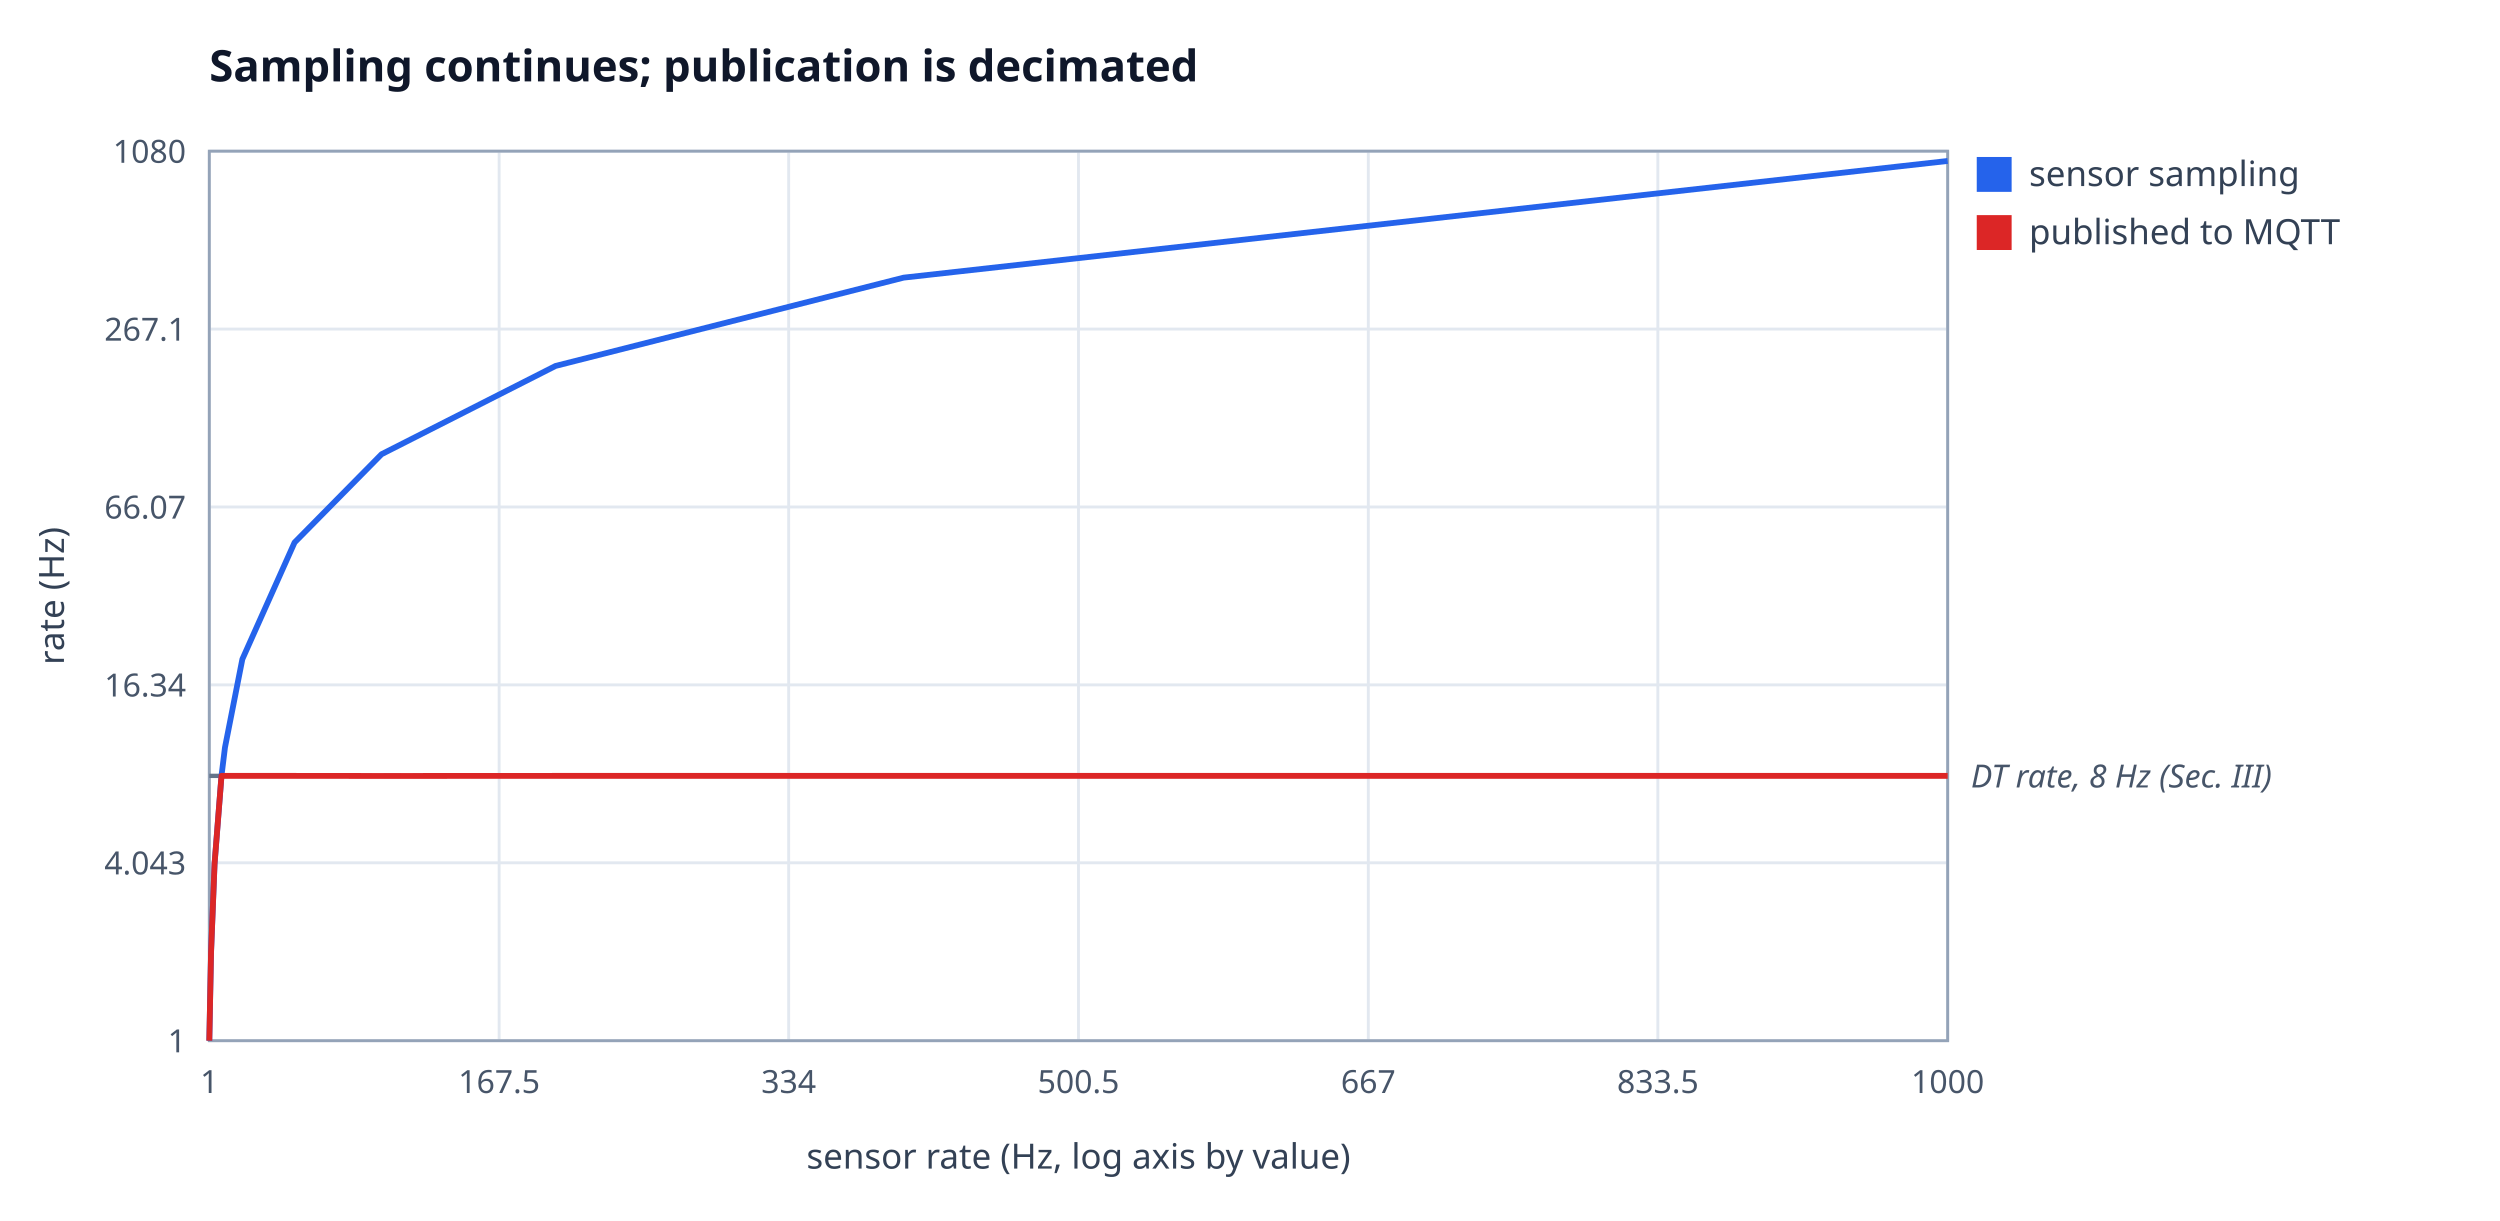
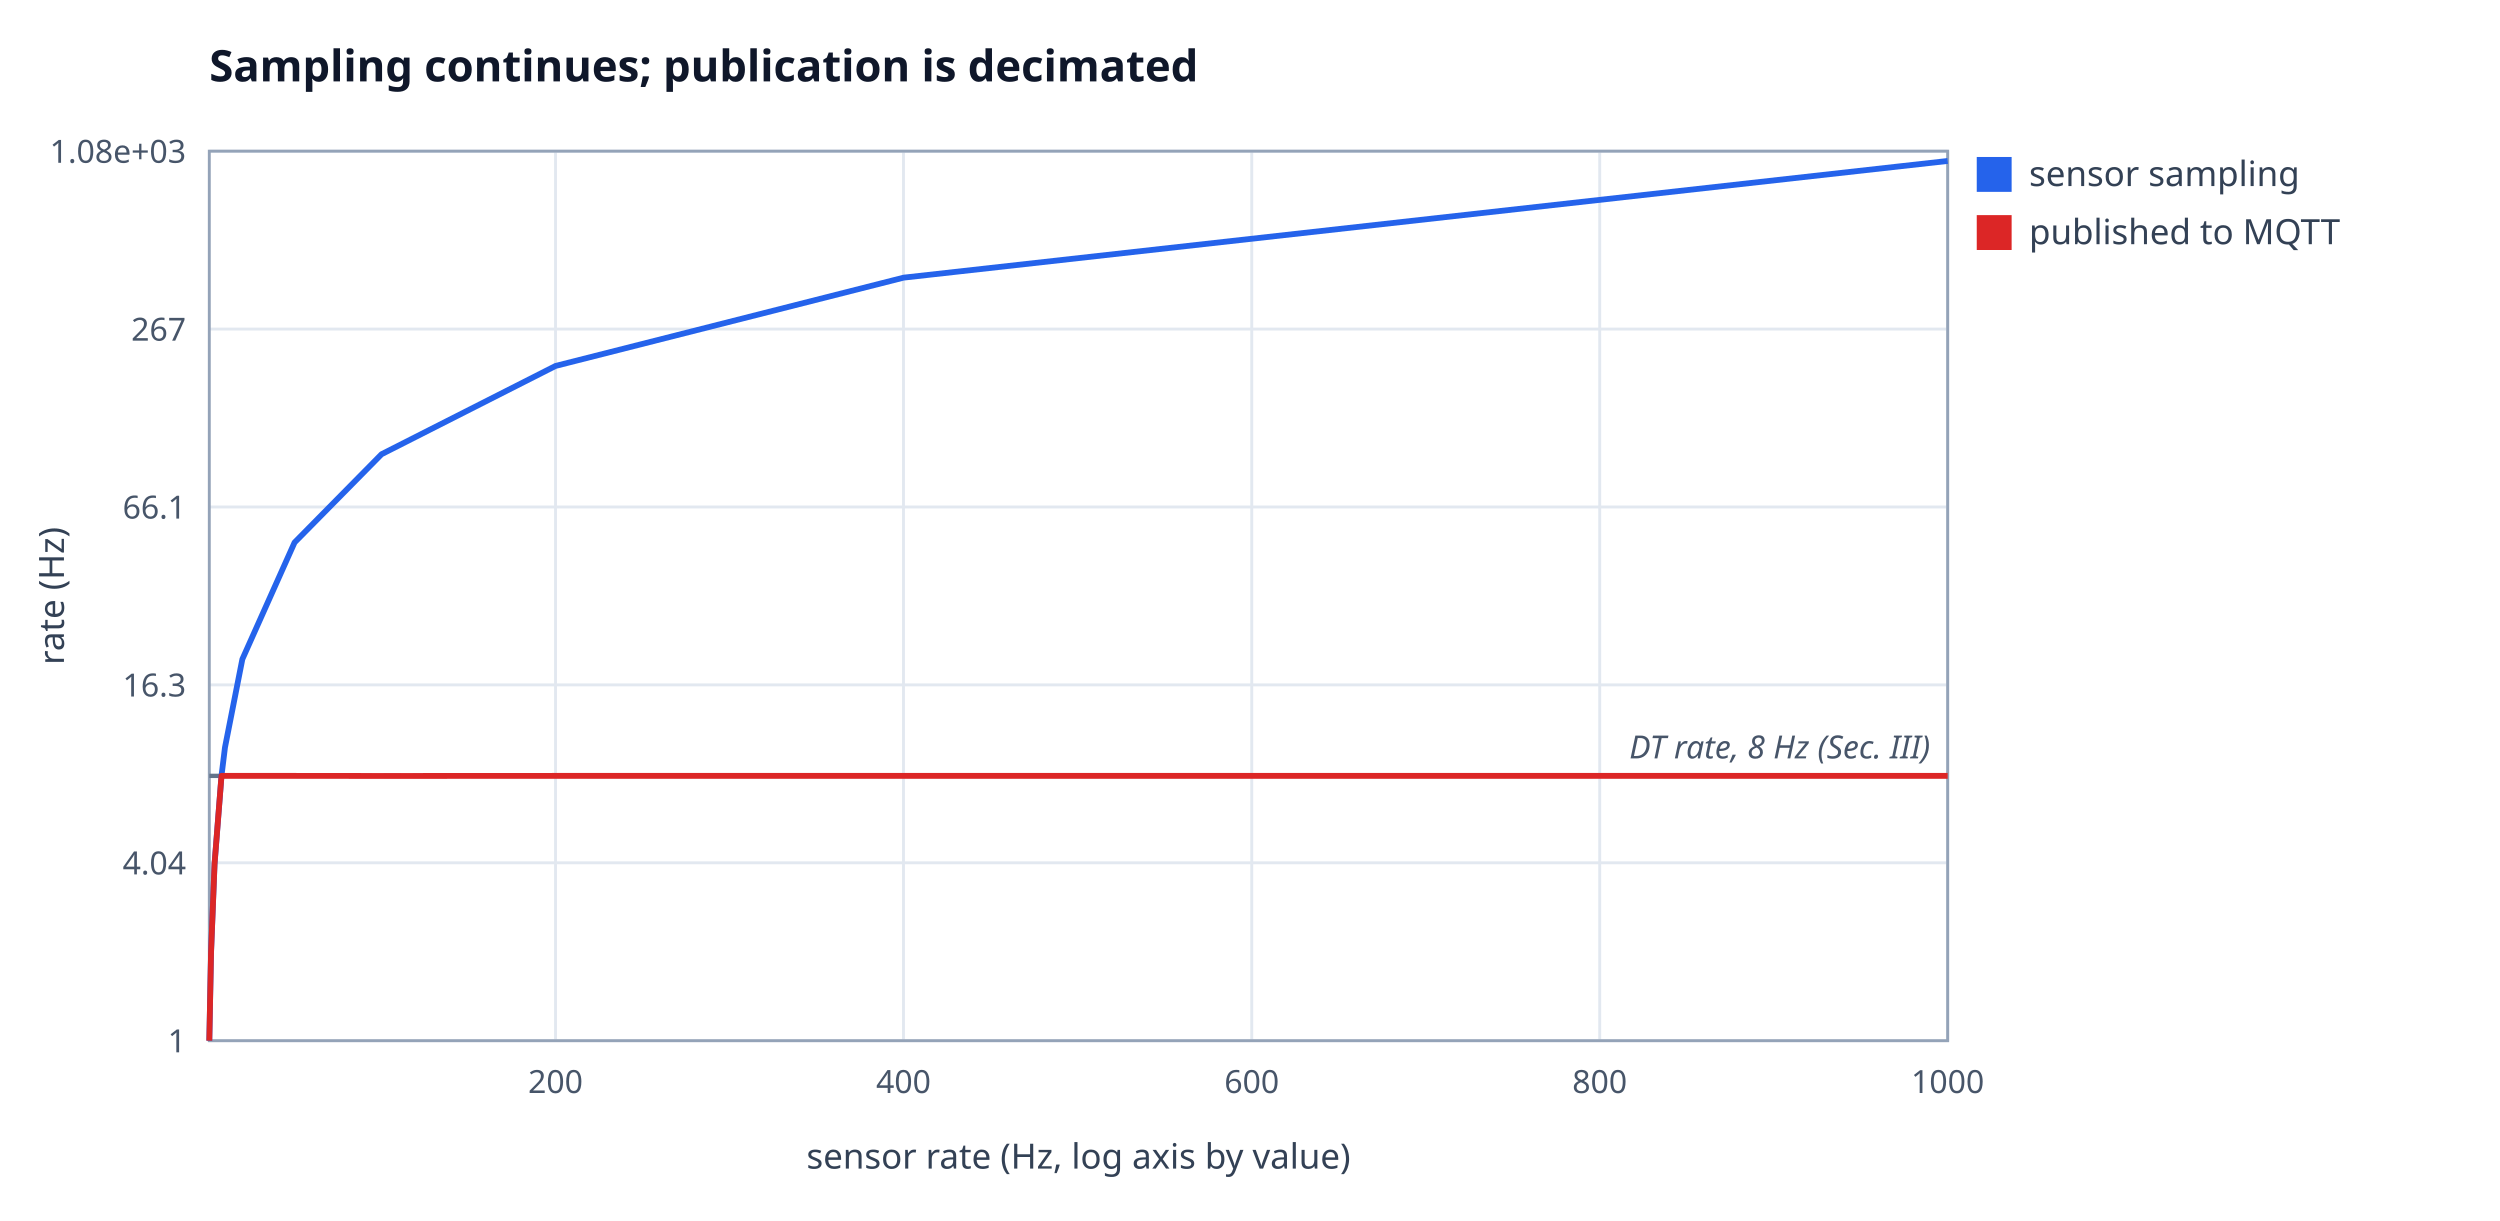
<svg xmlns="http://www.w3.org/2000/svg" viewBox="0 0 860 420" width="860" height="420" role="img" aria-label="Sampling continues; publication is decimated">
  <style>
  .bg{fill:#ffffff}
  .frame{stroke:#94a3b8;stroke-width:1;fill:none}
  .grid{stroke:#e2e8f0;stroke-width:1}
  .tick{fill:#475569;font:11px sans-serif}
  .axis{fill:#334155;font:12px sans-serif}
  .title{fill:#0f172a;font:bold 15px sans-serif}
  .rule{stroke:#64748b;stroke-width:1.5;stroke-dasharray:6 4}
  .rulelab{fill:#475569;font:italic 11px sans-serif}
  .legend{fill:#334155;font:12px sans-serif}
  @media (prefers-color-scheme: dark){
    .bg{fill:#0b1120}
    .frame{stroke:#475569}
    .grid{stroke:#1e293b}
    .tick{fill:#94a3b8}
    .axis{fill:#cbd5e1}
    .title{fill:#f1f5f9}
    .rule{stroke:#94a3b8}
    .rulelab{fill:#94a3b8}
    .legend{fill:#cbd5e1}
  }
</style>
  <rect class="bg" x="0" y="0" width="860" height="420" />
  <text class="title" x="72.0" y="28">Sampling continues; publication is decimated</text>
  <line class="grid" x1="72.0" y1="358.0" x2="670.0" y2="358.0" />
  <text class="tick" x="64.0" y="362.0" text-anchor="end">1</text>
  <line class="grid" x1="72.0" y1="296.8" x2="670.0" y2="296.8" />
-   <text class="tick" x="64.0" y="300.8" text-anchor="end">4.043</text>
+   <text class="tick" x="64.0" y="300.8" text-anchor="end">4.04</text>
  <line class="grid" x1="72.0" y1="235.6" x2="670.0" y2="235.6" />
-   <text class="tick" x="64.0" y="239.6" text-anchor="end">16.34</text>
+   <text class="tick" x="64.0" y="239.6" text-anchor="end">16.3</text>
  <line class="grid" x1="72.0" y1="174.4" x2="670.0" y2="174.4" />
-   <text class="tick" x="64.0" y="178.4" text-anchor="end">66.07</text>
+   <text class="tick" x="64.0" y="178.4" text-anchor="end">66.1</text>
  <line class="grid" x1="72.0" y1="113.2" x2="670.0" y2="113.2" />
-   <text class="tick" x="64.0" y="117.2" text-anchor="end">267.1</text>
+   <text class="tick" x="64.0" y="117.2" text-anchor="end">267</text>
  <line class="grid" x1="72.0" y1="52.0" x2="670.0" y2="52.0" />
-   <text class="tick" x="64.0" y="56.0" text-anchor="end">1080</text>
-   <line class="grid" x1="72.0" y1="52.0" x2="72.0" y2="358.0" />
-   <text class="tick" x="72.0" y="376.0" text-anchor="middle">1</text>
-   <line class="grid" x1="171.7" y1="52.0" x2="171.7" y2="358.0" />
-   <text class="tick" x="171.7" y="376.0" text-anchor="middle">167.5</text>
-   <line class="grid" x1="271.3" y1="52.0" x2="271.3" y2="358.0" />
-   <text class="tick" x="271.3" y="376.0" text-anchor="middle">334</text>
-   <line class="grid" x1="371.0" y1="52.0" x2="371.0" y2="358.0" />
-   <text class="tick" x="371.0" y="376.0" text-anchor="middle">500.5</text>
-   <line class="grid" x1="470.7" y1="52.0" x2="470.7" y2="358.0" />
-   <text class="tick" x="470.7" y="376.0" text-anchor="middle">667</text>
-   <line class="grid" x1="570.3" y1="52.0" x2="570.3" y2="358.0" />
-   <text class="tick" x="570.3" y="376.0" text-anchor="middle">833.5</text>
+   <text class="tick" x="64.0" y="56.0" text-anchor="end">1.08e+03</text>
+   <line class="grid" x1="191.1" y1="52.0" x2="191.1" y2="358.0" />
+   <text class="tick" x="191.1" y="376.0" text-anchor="middle">200</text>
+   <line class="grid" x1="310.8" y1="52.0" x2="310.8" y2="358.0" />
+   <text class="tick" x="310.8" y="376.0" text-anchor="middle">400</text>
+   <line class="grid" x1="430.6" y1="52.0" x2="430.6" y2="358.0" />
+   <text class="tick" x="430.6" y="376.0" text-anchor="middle">600</text>
+   <line class="grid" x1="550.3" y1="52.0" x2="550.3" y2="358.0" />
+   <text class="tick" x="550.3" y="376.0" text-anchor="middle">800</text>
  <line class="grid" x1="670.0" y1="52.0" x2="670.0" y2="358.0" />
  <text class="tick" x="670.0" y="376.0" text-anchor="middle">1000</text>
  <rect class="frame" x="72.0" y="52.0" width="598.0" height="306.0" />
  <text class="axis" x="371.0" y="402.0" text-anchor="middle">sensor rate (Hz, log axis by value)</text>
  <text class="axis" x="22.0" y="205.0" text-anchor="middle" transform="rotate(-90 22.0 205.0)">rate (Hz)</text>
  <line class="rule" x1="72.0" y1="266.9" x2="670.0" y2="266.9" />
-   <text class="rulelab" x="678.0" y="270.9">DT rate, 8 Hz (Sec. III)</text>
+   <text class="rulelab" x="664.0" y="260.9" text-anchor="end">DT rate, 8 Hz (Sec. III)</text>
  <polyline fill="none" stroke="#2563eb" stroke-width="2" stroke-linejoin="round" points="72.00,358.00 72.60,327.63 73.80,297.27 76.19,266.90 77.39,257.12 83.37,226.76 101.33,186.61 131.26,156.25 191.12,125.88 310.84,95.51 670.00,55.37 " />
  <polyline fill="none" stroke="#dc2626" stroke-width="2" stroke-linejoin="round" points="72.00,358.00 72.60,327.63 73.80,297.27 76.19,266.90 77.39,266.90 83.37,266.90 101.33,266.90 131.26,266.93 191.12,266.90 310.84,266.90 670.00,266.90 " />
  <rect x="680.0" y="54.0" width="12" height="12" fill="#2563eb" />
  <text class="legend" x="698.0" y="64.0">sensor sampling</text>
  <rect x="680.0" y="74.0" width="12" height="12" fill="#dc2626" />
  <text class="legend" x="698.0" y="84.0">published to MQTT</text>
</svg>
